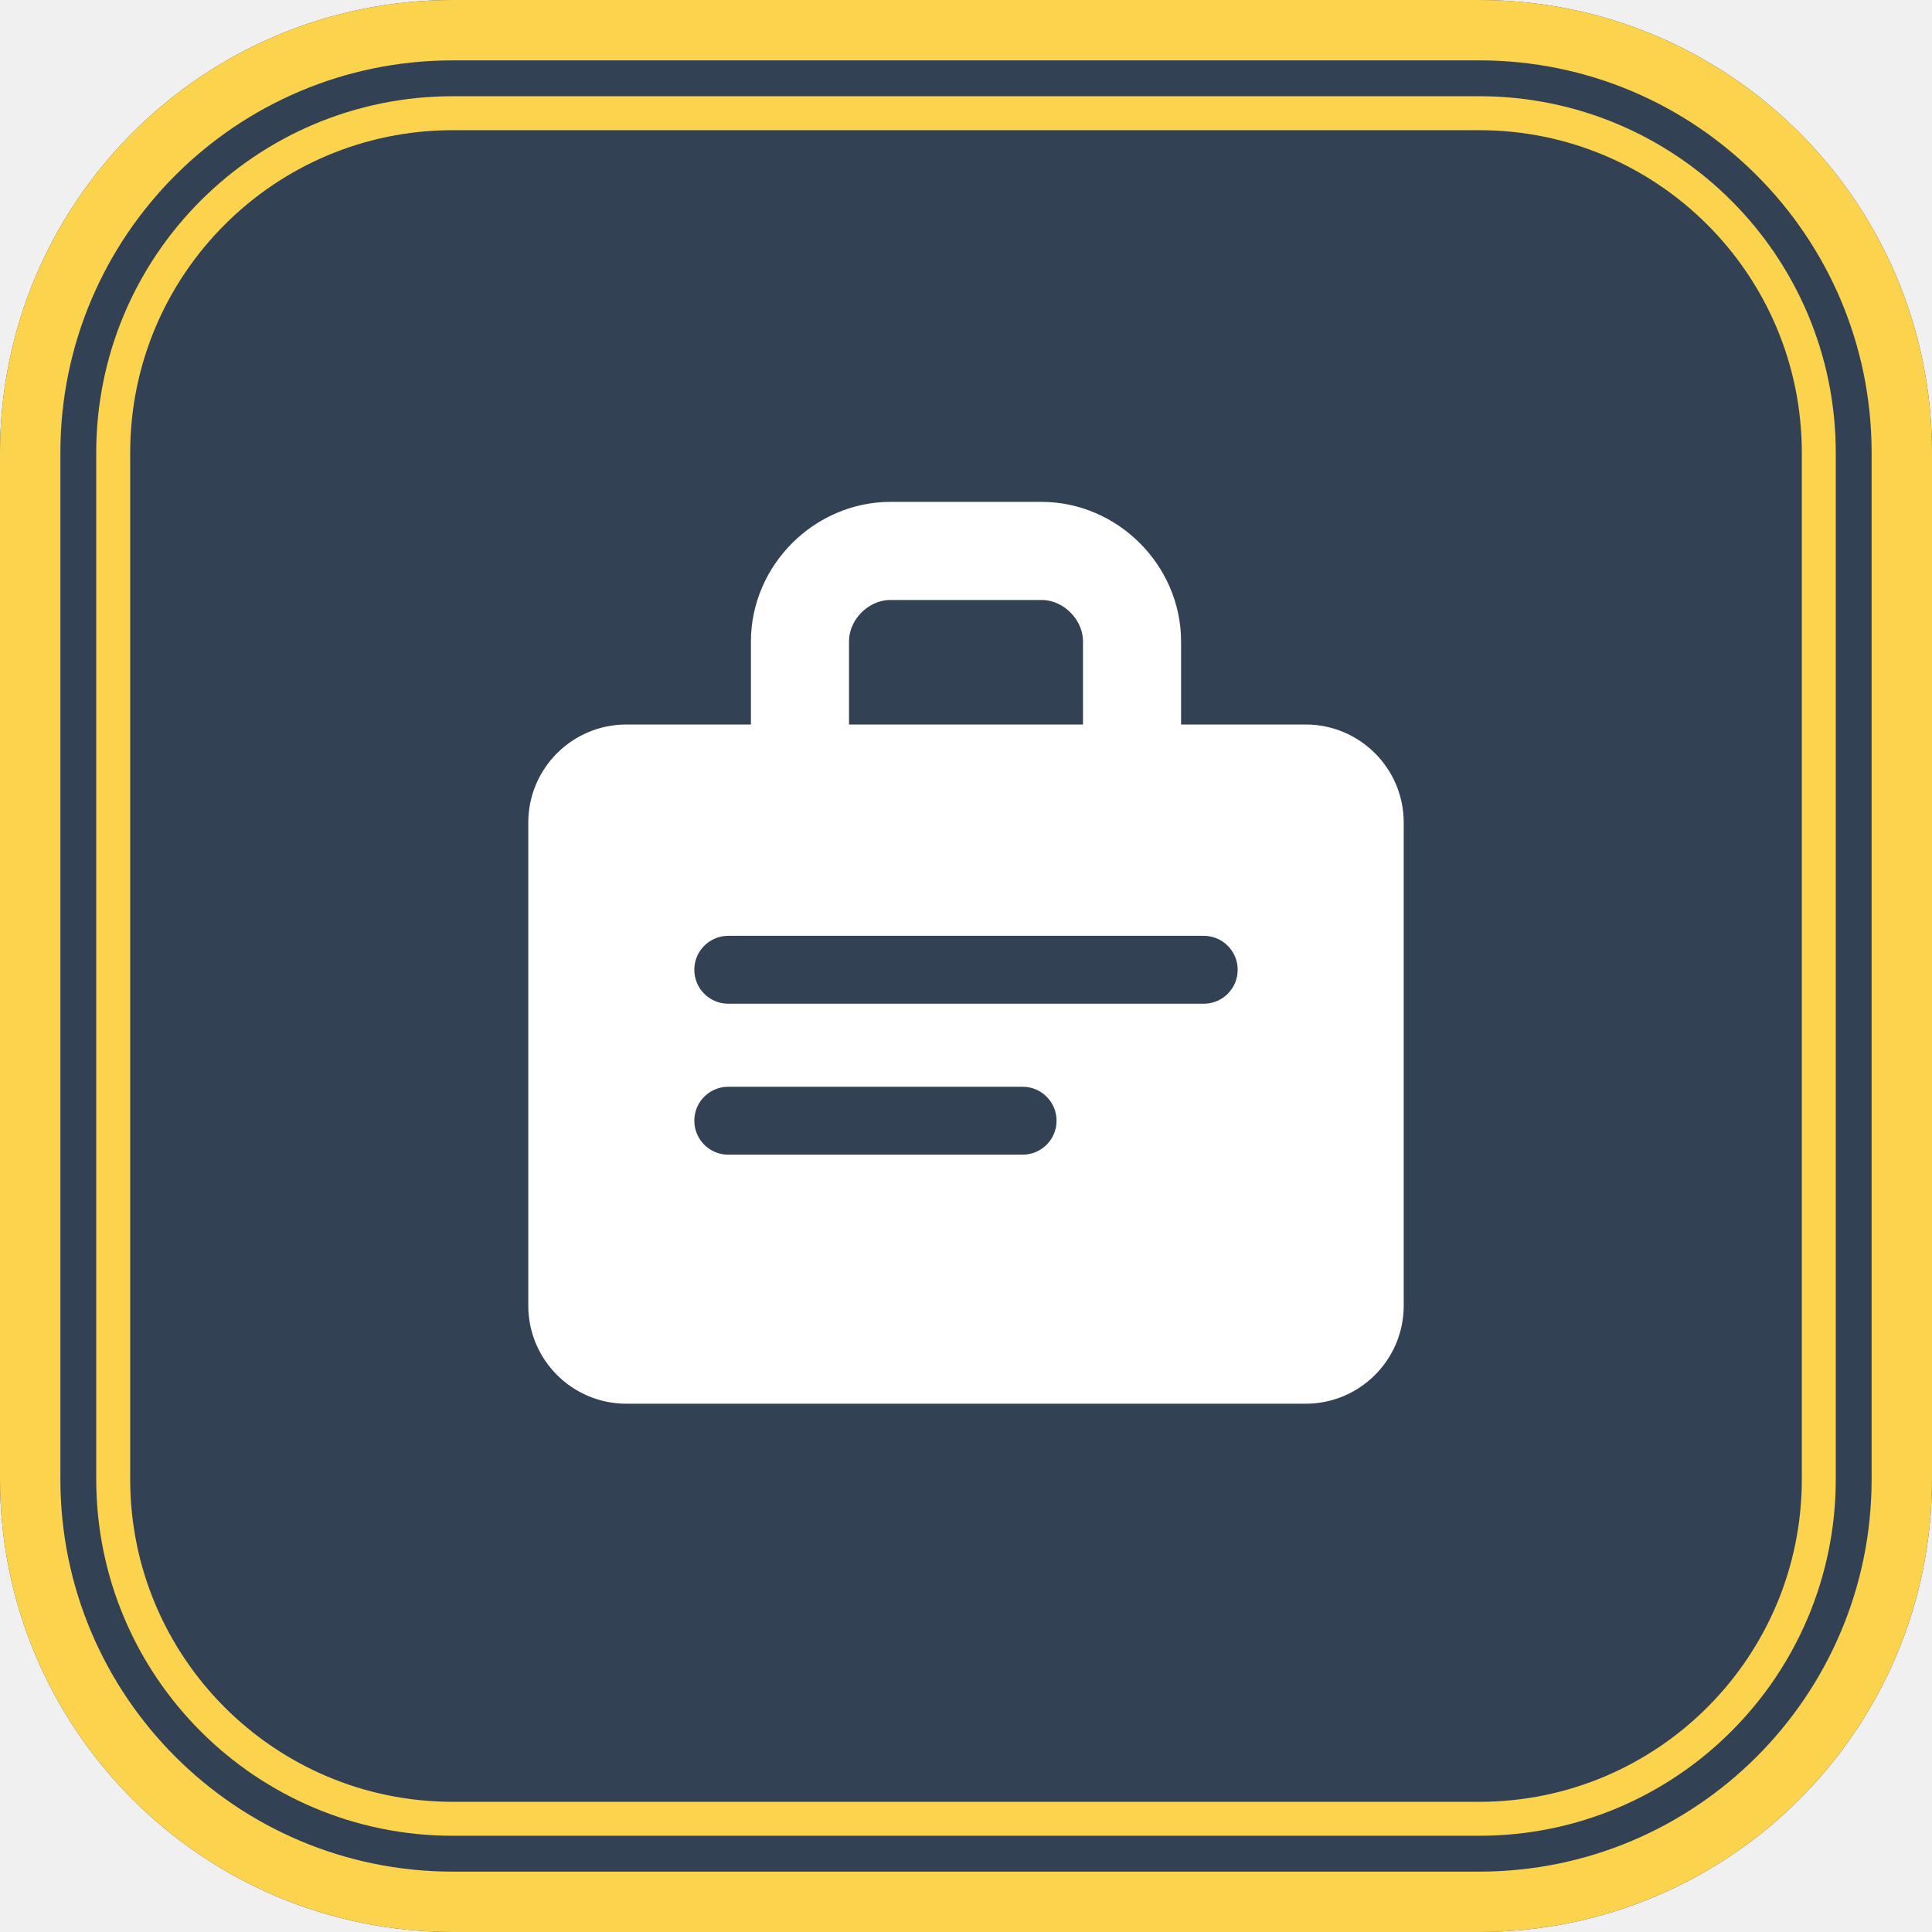
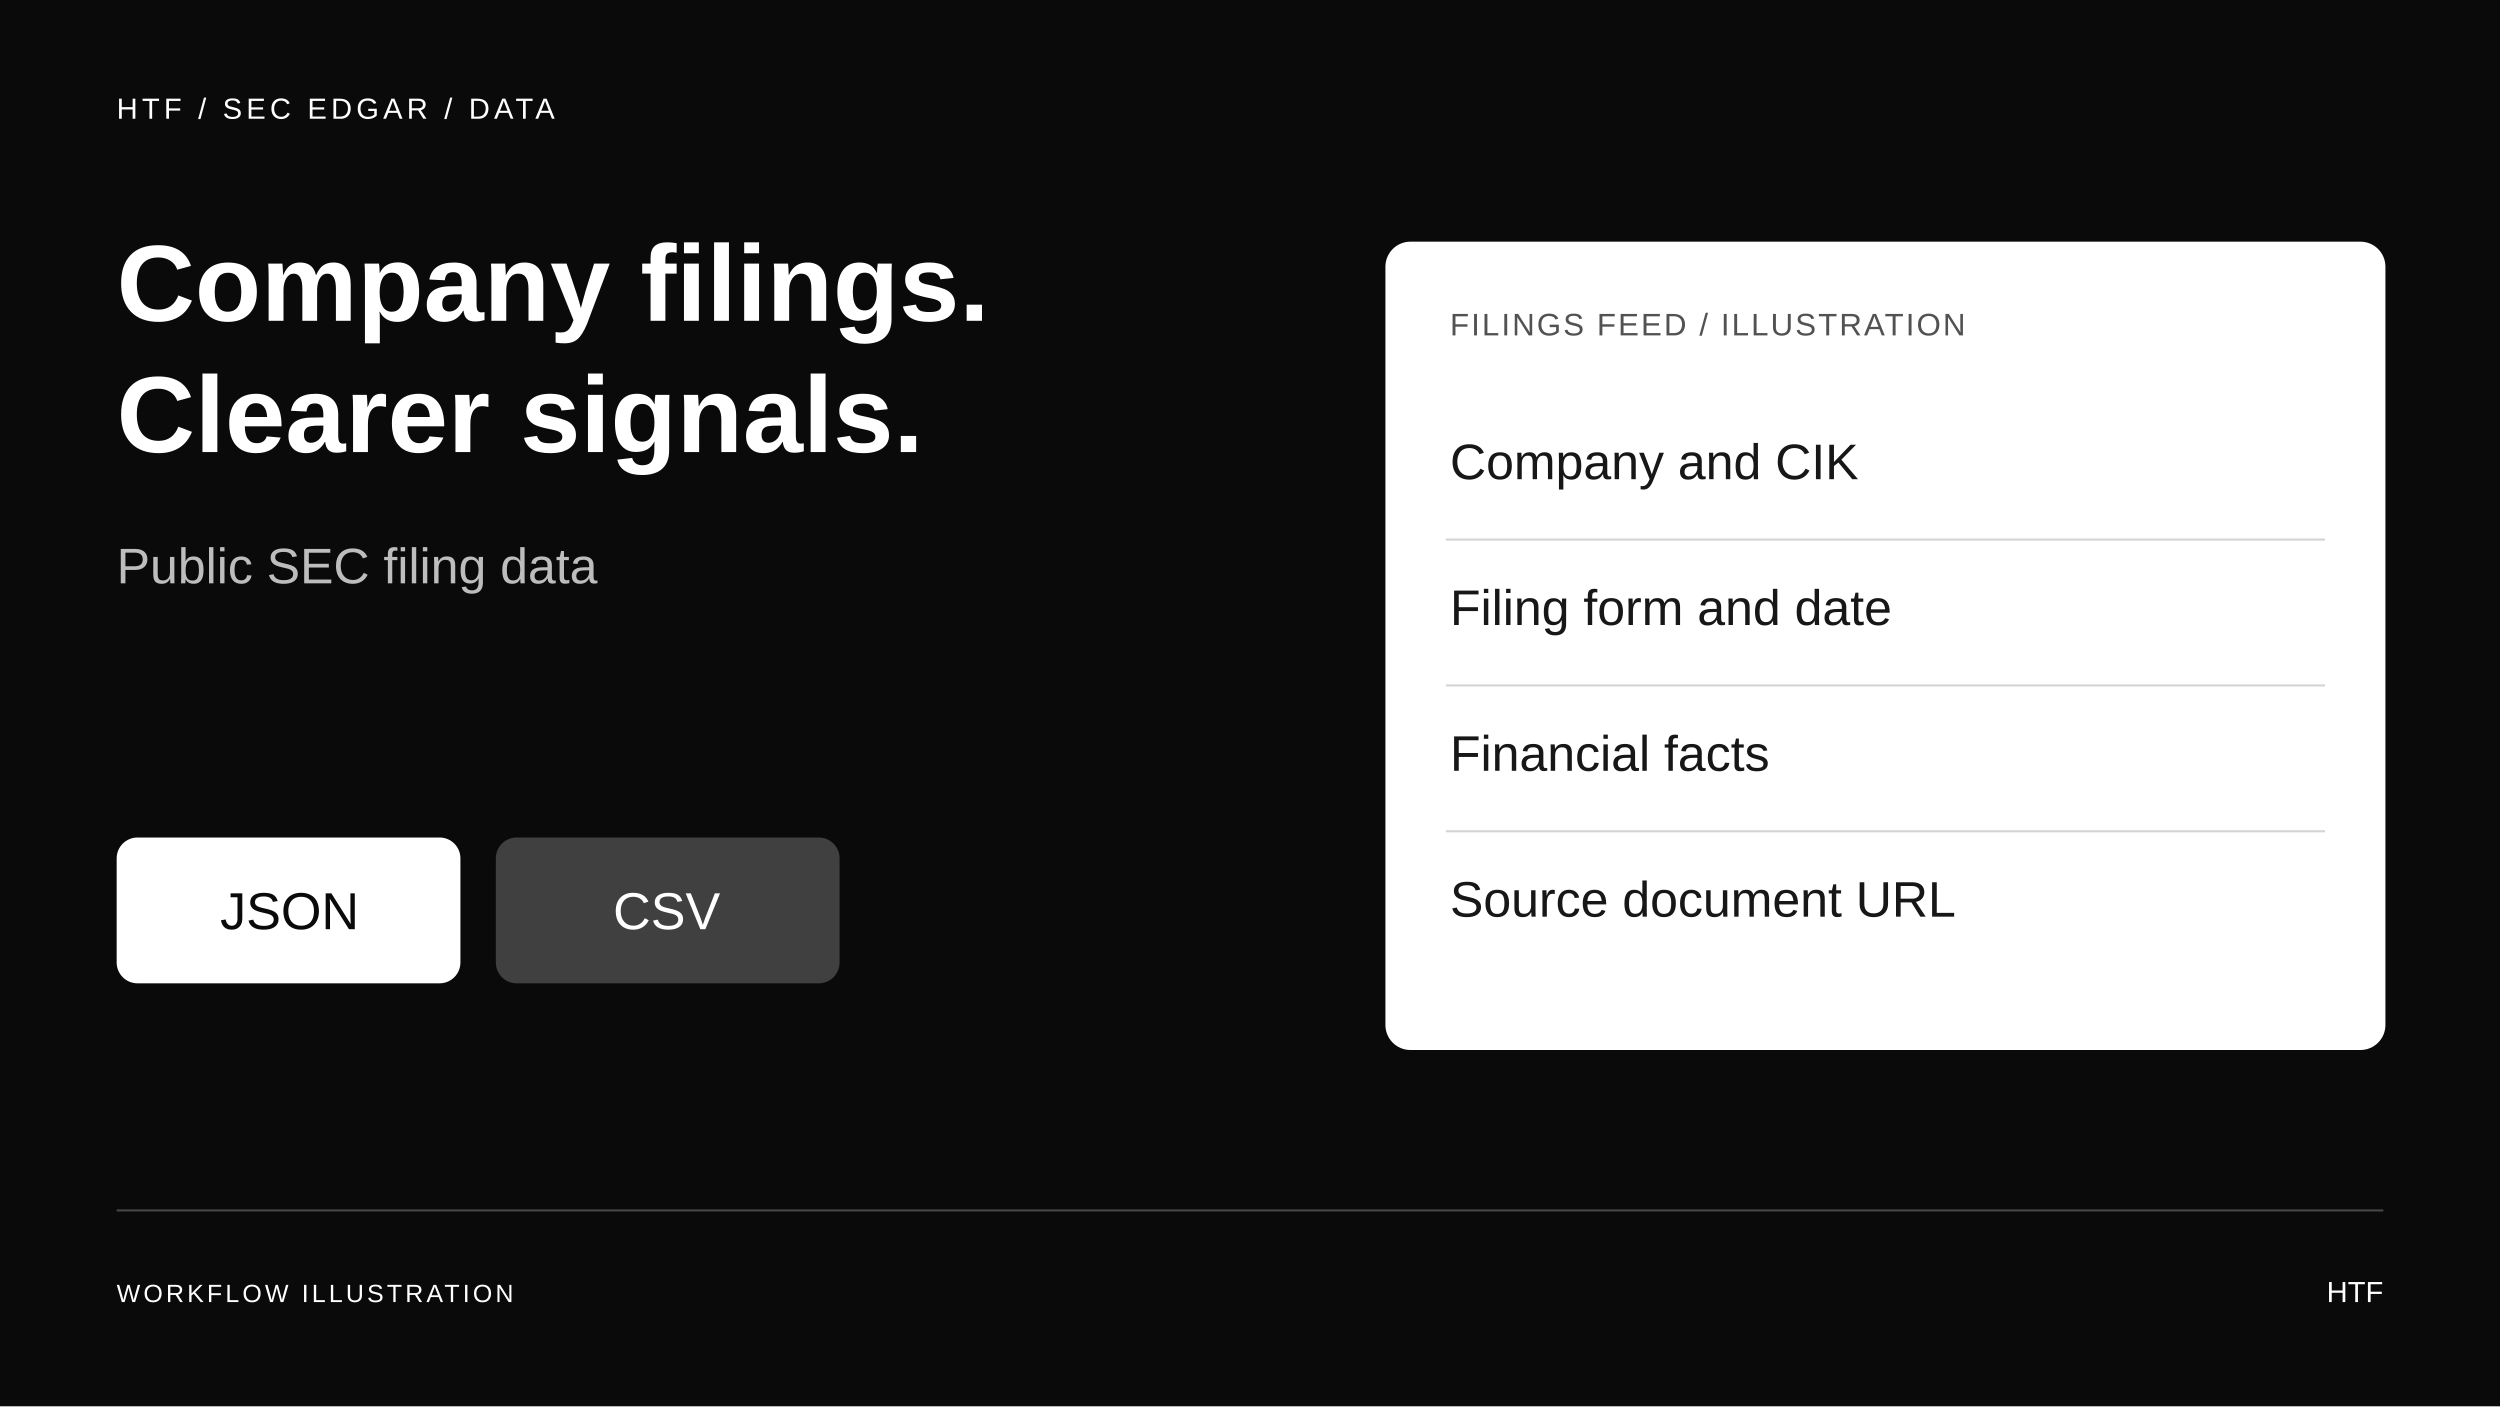
- <svg xmlns="http://www.w3.org/2000/svg" viewBox="0 0 512 512" role="img" aria-hidden="true">
-   <rect width="512" height="512" rx="120" fill="#334155" />
-   <rect x="8" y="8" width="496" height="496" rx="112" fill="none" stroke="#FCD34D" stroke-width="16" />
-   <rect x="30" y="30" width="452" height="452" rx="90" fill="none" stroke="#FCD34D" stroke-width="9" />
-   <path d="M212 192V170c0-13 11-24 24-24h40c13 0 24 11 24 24v22" fill="none" stroke="#fff" stroke-width="26" stroke-linecap="round" />
-   <rect x="140" y="192" width="232" height="180" rx="26" fill="#fff" />
-   <rect x="184" y="248" width="144" height="18" rx="9" fill="#334155" />
-   <rect x="184" y="288" width="96" height="18" rx="9" fill="#334155" />
+ <svg xmlns="http://www.w3.org/2000/svg" width="1200" height="675" viewBox="0 0 1200 675" role="img">
+   <rect width="1200" height="675" fill="#0a0a0a" />
+   <text x="56" y="57" fill="#fff" font-family="Arial,sans-serif" font-size="14" letter-spacing="2">HTF / SEC EDGAR / DATA</text>
+   <text x="56" y="154" fill="#fff" font-family="Arial,sans-serif" font-size="52" font-weight="700">Company filings.</text>
+   <text x="56" y="217" fill="#fff" font-family="Arial,sans-serif" font-size="52" font-weight="700">Clearer signals.</text>
+   <text x="56" y="280" fill="#bdbdbd" font-family="Arial,sans-serif" font-size="24">Public SEC filing data</text>
+   <rect x="665" y="116" width="480" height="388" rx="12" fill="#fff" />
+   <text x="696" y="161" fill="#525252" font-family="Arial,sans-serif" font-size="15" letter-spacing="1">FILINGS FEED / ILLUSTRATION</text>
+   <g fill="#171717" font-family="Arial,sans-serif" font-size="24">
+     <text x="696" y="230">Company and CIK</text>
+     <text x="696" y="300">Filing form and date</text>
+     <text x="696" y="370">Financial facts</text>
+     <text x="696" y="440">Source document URL</text>
+   </g>
+   <g stroke="#d4d4d4">
+     <path d="M694 259H1116" />
+     <path d="M694 329H1116" />
+     <path d="M694 399H1116" />
+   </g>
+   <rect x="56" y="402" width="165" height="70" rx="10" fill="#fff" />
+   <text x="139" y="446" fill="#0a0a0a" font-family="Arial,sans-serif" font-size="25" text-anchor="middle">JSON</text>
+   <rect x="238" y="402" width="165" height="70" rx="10" fill="#404040" />
+   <text x="320" y="446" fill="#fff" font-family="Arial,sans-serif" font-size="25" text-anchor="middle">CSV</text>
+   <path d="M56 581H1144" stroke="#fff" opacity=".25" />
+   <text x="56" y="625" fill="#fff" font-family="Arial,sans-serif" font-size="12" letter-spacing="1.5">WORKFLOW ILLUSTRATION</text>
+   <text x="1144" y="625" fill="#fff" font-family="Arial,sans-serif" font-size="14" text-anchor="end">HTF</text>
</svg>
